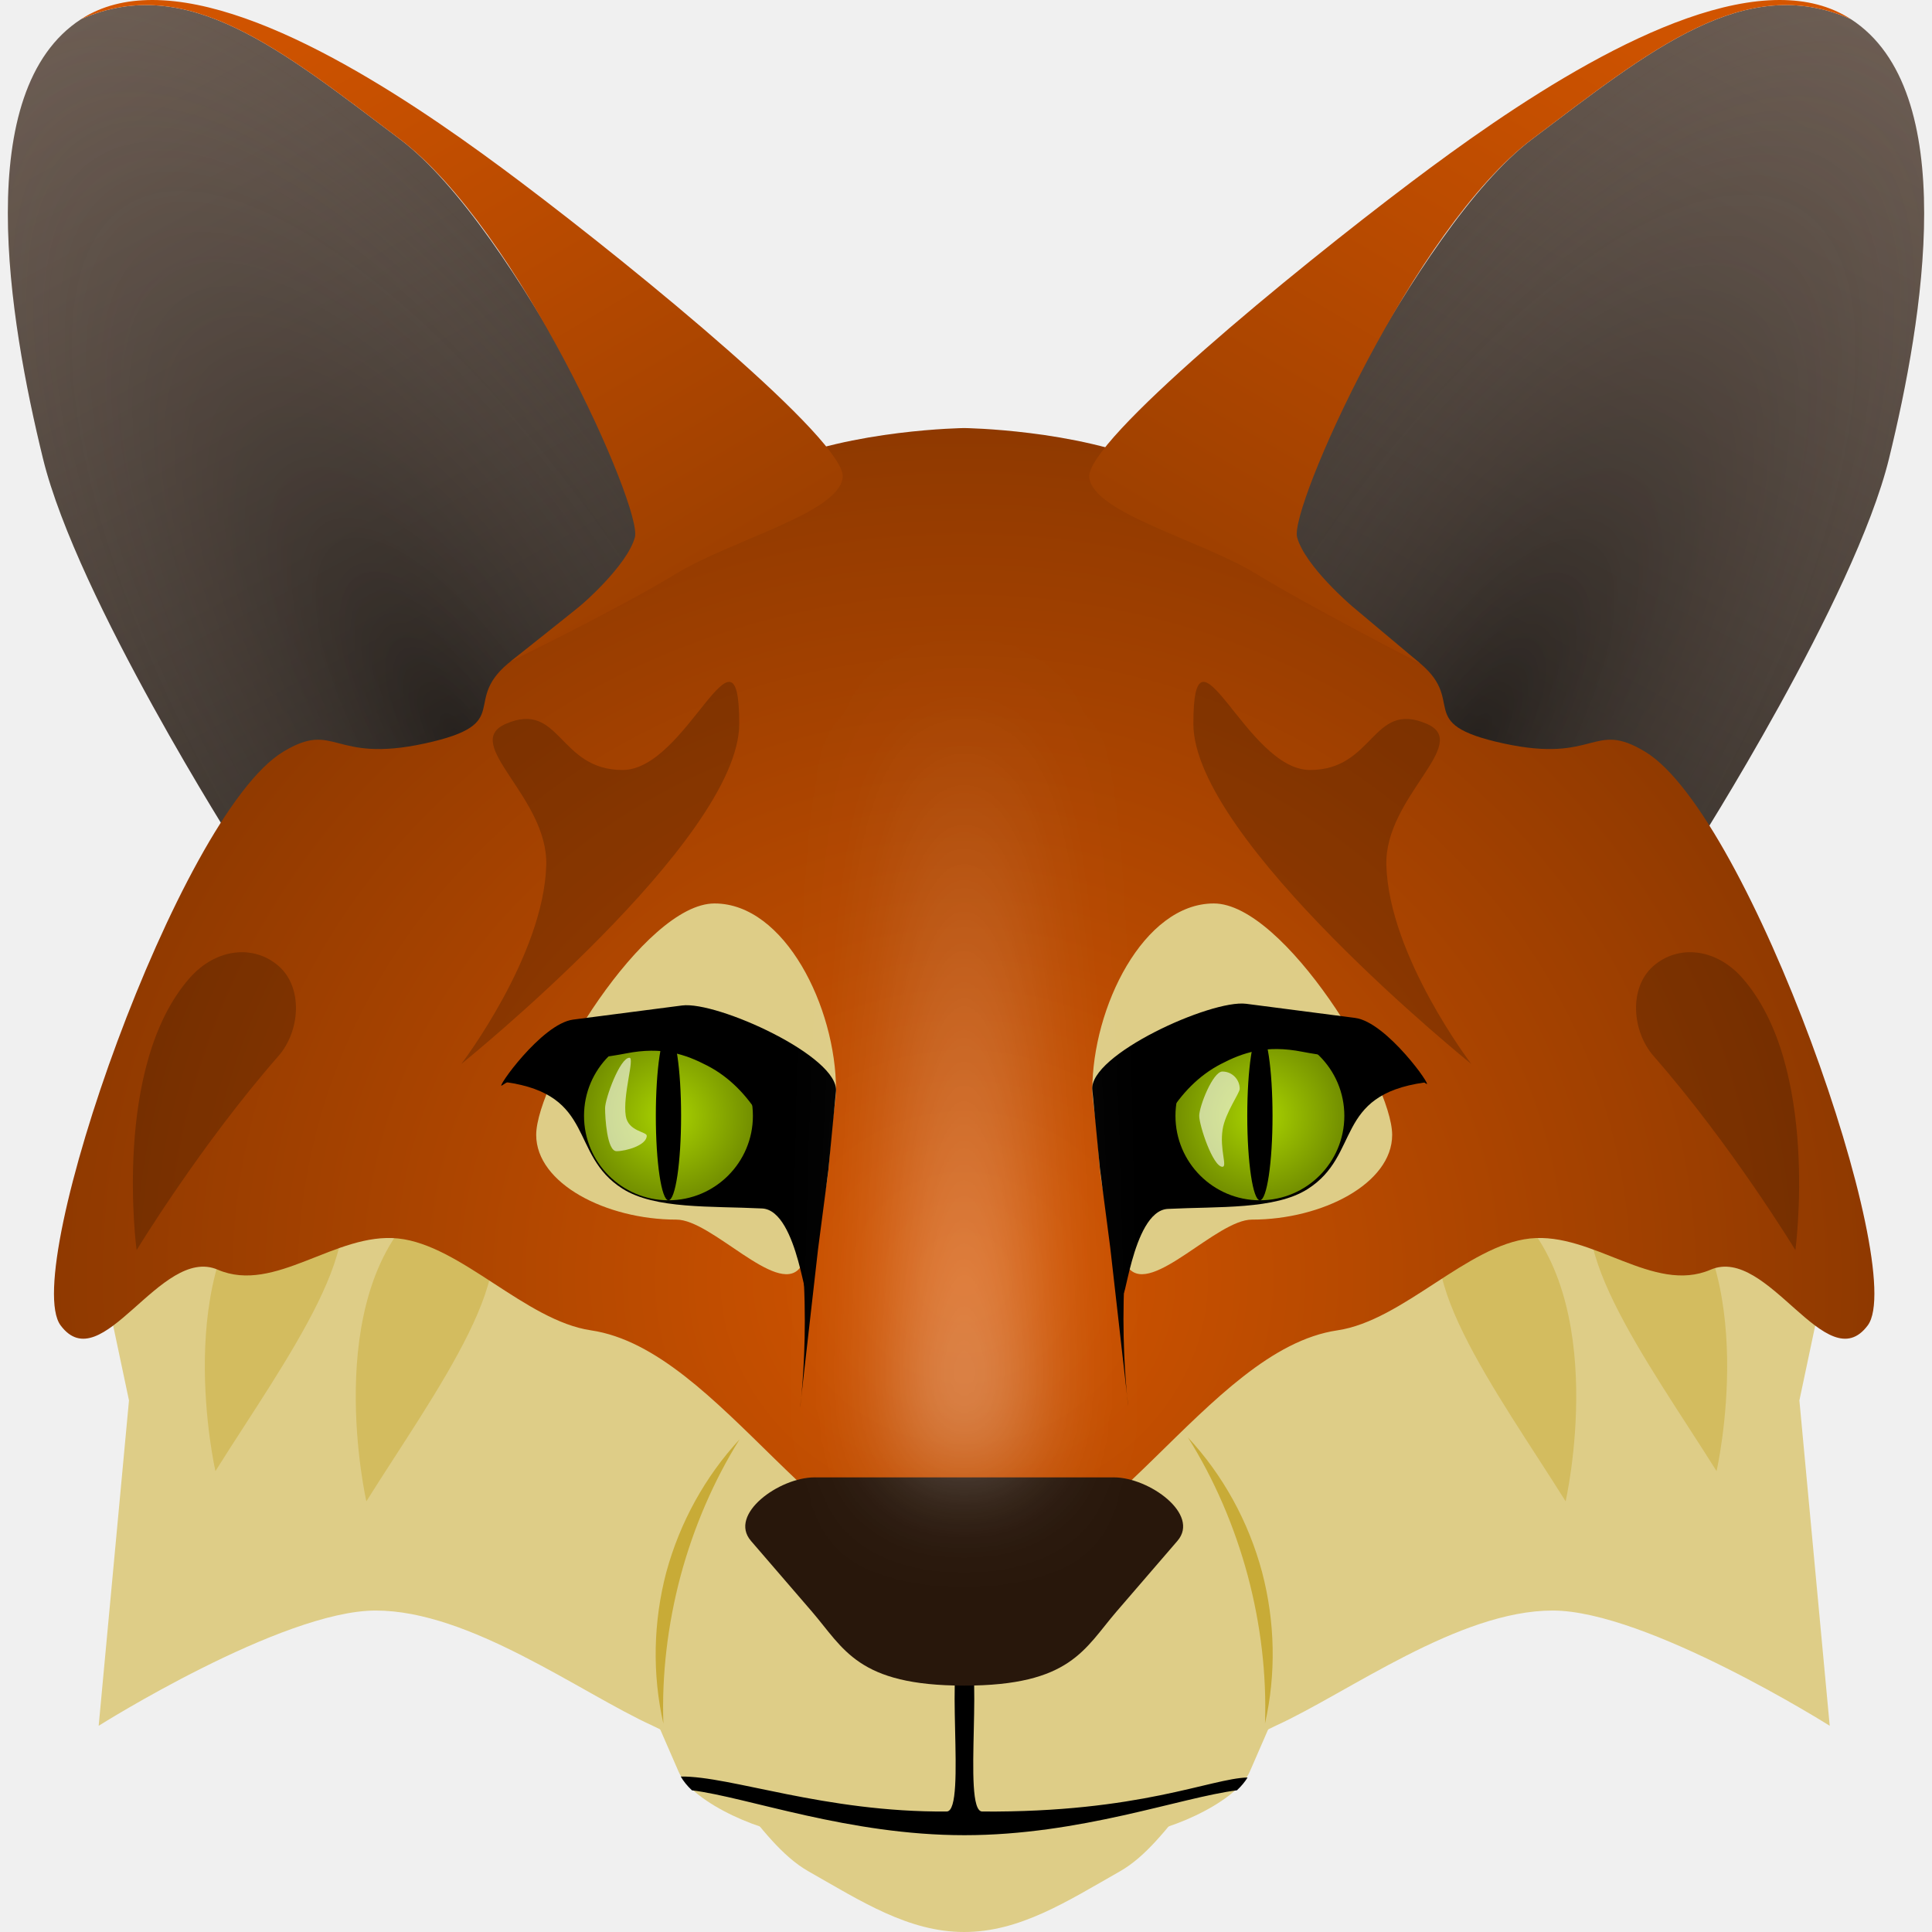
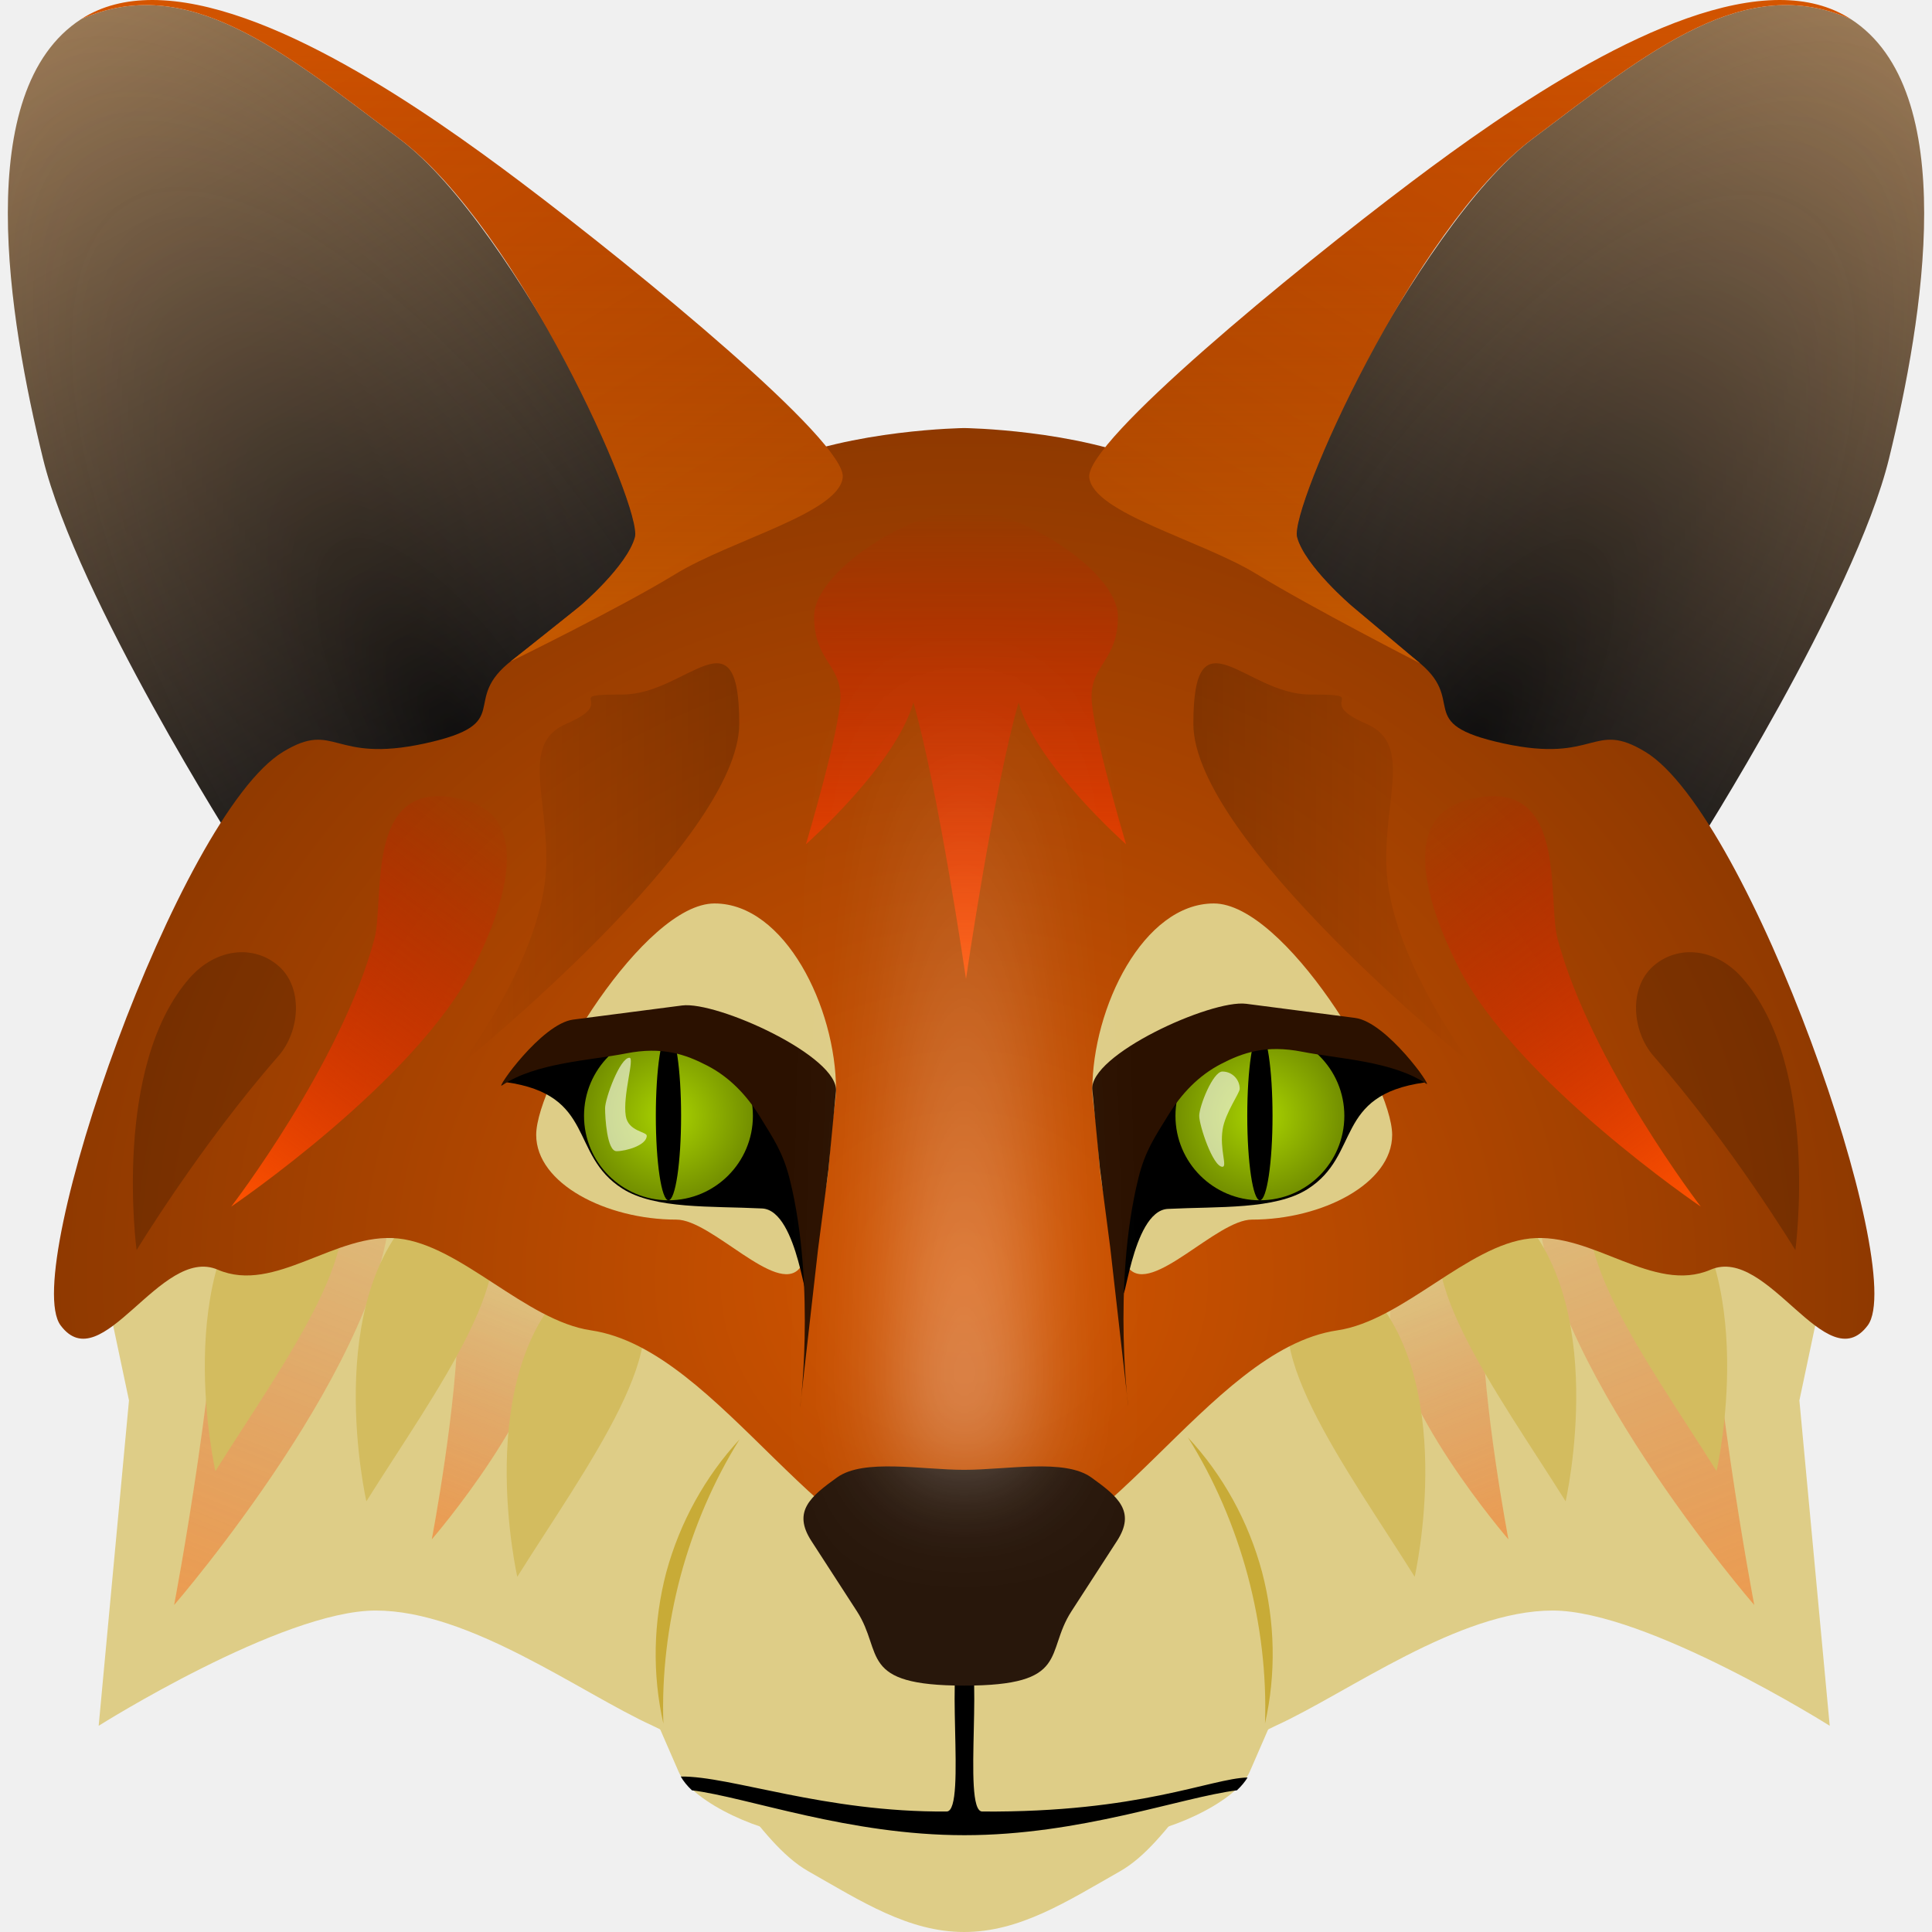
<svg xmlns="http://www.w3.org/2000/svg" xmlns:xlink="http://www.w3.org/1999/xlink" width="512" height="512" viewBox="0 0 135.467 135.467" version="1.1" id="svg5">&gt;
  <defs id="defs2">
+     <linearGradient id="linearGradient51">
+       <stop style="stop-color:#997854;stop-opacity:1;" offset="0" id="stop50" />
+       <stop style="stop-color:#1b1918;stop-opacity:1;" offset="1" id="stop51" />
+     </linearGradient>
+     <linearGradient id="linearGradient49">
+       <stop style="stop-color:#8f3a00;stop-opacity:0;" offset="0" id="stop49" />
+       <stop style="stop-color:#ffffff;stop-opacity:1;" offset="1" id="stop48" />
+     </linearGradient>
+     <linearGradient id="linearGradient45">
+       <stop style="stop-color:#000000;stop-opacity:0;" offset="0" id="stop46" />
+       <stop style="stop-color:#000000;stop-opacity:1;" offset="1" id="stop45" />
+     </linearGradient>
+     <linearGradient id="linearGradient43">
+       <stop style="stop-color:#000000;stop-opacity:1;" offset="0" id="stop43" />
+       <stop style="stop-color:#000000;stop-opacity:0;" offset="1" id="stop44" />
+     </linearGradient>
+     <linearGradient id="linearGradient39">
+       <stop style="stop-color:#ff5300;stop-opacity:1;" offset="0" id="stop39" />
+       <stop style="stop-color:#d40000;stop-opacity:0;" offset="1" id="stop40" />
+     </linearGradient>
    <linearGradient id="linearGradient5">
      <stop style="stop-color:#ffffff;stop-opacity:1;" offset="0" id="stop5" />
      <stop style="stop-color:#ffffff;stop-opacity:0;" offset="1" id="stop6" />
    </linearGradient>
    <linearGradient id="linearGradient1">
      <stop style="stop-color:#d45500;stop-opacity:1;" offset="0" id="stop1" />
      <stop style="stop-color:#8f3900;stop-opacity:1;" offset="1" id="stop4" />
    </linearGradient>
    <linearGradient id="linearGradient11">
      <stop style="stop-color:#aad400;stop-opacity:1;" offset="0" id="stop11" />
      <stop style="stop-color:#738f00;stop-opacity:1;" offset="1" id="stop12" />
    </linearGradient>
    <linearGradient id="linearGradient7">
-       <stop style="stop-color:#6c5d53;stop-opacity:1;" offset="0" id="stop7" />
-       <stop style="stop-color:#3f3731;stop-opacity:1;" offset="1" id="stop8" />
+       <stop style="stop-color:#997854;stop-opacity:1;" offset="0" id="stop7" />
+       <stop style="stop-color:#1b1918;stop-opacity:1;" offset="1" id="stop8" />
    </linearGradient>
    <linearGradient id="linearGradient2">
      <stop style="stop-color:#d45500;stop-opacity:1;" offset="0" id="stop2" />
      <stop style="stop-color:#8f3a00;stop-opacity:1;" offset="1" id="stop3" />
    </linearGradient>
    <linearGradient xlink:href="#linearGradient2" id="linearGradient3" x1="-13.142" y1="-3.073" x2="30.591" y2="71.004" gradientUnits="userSpaceOnUse" gradientTransform="translate(10.58333,-5.291667)" />
    <linearGradient xlink:href="#linearGradient2" id="linearGradient4" gradientUnits="userSpaceOnUse" x1="-13.142" y1="-3.073" x2="30.591" y2="71.004" gradientTransform="matrix(-1,0,0,1,125.1999,-5.291667)" />
    <linearGradient xlink:href="#linearGradient7" id="linearGradient8" x1="-9.307" y1="-6.696" x2="24.064" y2="54.768" gradientUnits="userSpaceOnUse" gradientTransform="matrix(0.8036646,0,0,0.8036646,13.17124,6.721986)" />
    <radialGradient xlink:href="#linearGradient11" id="radialGradient12" cx="42.418" cy="88.221" fx="42.418" fy="88.221" r="8.137" gradientUnits="userSpaceOnUse" gradientTransform="matrix(0.7277166,0,0,0.7277166,16.00297,14.04019)" />
    <radialGradient xlink:href="#linearGradient11" id="radialGradient15" gradientUnits="userSpaceOnUse" gradientTransform="matrix(0.7277166,0,0,0.7277166,-119.2093,14.04019)" cx="42.418" cy="88.221" fx="42.418" fy="88.221" r="8.137" />
-     <linearGradient xlink:href="#linearGradient7" id="linearGradient24" gradientUnits="userSpaceOnUse" x1="-9.307" y1="-6.696" x2="24.064" y2="54.768" gradientTransform="matrix(-0.8036646,0,0,0.8036646,122.2954,6.721986)" />
+     <linearGradient xlink:href="#linearGradient51" id="linearGradient24" gradientUnits="userSpaceOnUse" x1="-9.307" y1="-6.696" x2="24.064" y2="54.768" gradientTransform="matrix(-0.8036646,0,0,0.8036646,122.2954,6.721986)" />
    <linearGradient xlink:href="#linearGradient2" id="linearGradient26" gradientUnits="userSpaceOnUse" gradientTransform="matrix(0.8036646,0,0,0.8036646,21.67662,2.469295)" x1="-13.142" y1="-3.073" x2="30.591" y2="71.004" />
    <linearGradient xlink:href="#linearGradient2" id="linearGradient27" gradientUnits="userSpaceOnUse" gradientTransform="matrix(-0.8036646,0,0,0.8036646,113.79,2.469295)" x1="-13.142" y1="-3.073" x2="30.591" y2="71.004" />
    <radialGradient xlink:href="#linearGradient1" id="radialGradient4" cx="67.606" cy="101.05" fx="67.606" fy="101.05" r="63.821" gradientTransform="matrix(1,0,0,0.9333909,0,-4.734957)" gradientUnits="userSpaceOnUse" />
    <radialGradient xlink:href="#linearGradient15" id="radialGradient9" cx="102.956" cy="47.284" fx="102.956" fy="47.284" r="22.809" gradientTransform="matrix(0.8523126,0.5230327,-1.401282,2.283472,81.4634,-109.3825)" gradientUnits="userSpaceOnUse" />
    <linearGradient id="linearGradient15">
      <stop style="stop-color:#000000;stop-opacity:1;" offset="0" id="stop15" />
      <stop style="stop-color:#6c5d53;stop-opacity:0;" offset="1" id="stop14" />
    </linearGradient>
    <radialGradient xlink:href="#linearGradient15" id="radialGradient10" cx="32.511" cy="47.284" fx="32.511" fy="47.284" r="22.809" gradientTransform="matrix(0.8499091,-0.5269293,1.425378,2.29906,-62.51791,-39.13937)" gradientUnits="userSpaceOnUse" />
    <filter style="color-interpolation-filters:sRGB" id="filter3" x="-2.236" y="-0.147" width="5.472" height="1.295">
      <feGaussianBlur stdDeviation="4.172" id="feGaussianBlur3" />
    </filter>
    <linearGradient xlink:href="#linearGradient5" id="linearGradient6" x1="67.606" y1="106.1" x2="67.606" y2="36.175" gradientUnits="userSpaceOnUse" />
+     <linearGradient xlink:href="#linearGradient39" id="linearGradient30" gradientUnits="userSpaceOnUse" x1="174.944" y1="92.454" x2="159.742" y2="54.307" gradientTransform="matrix(-1,0,0,1,187.1527,20.08696)" />
+     <linearGradient xlink:href="#linearGradient39" id="linearGradient32" x1="21.167" y1="86.258" x2="33.843" y2="54.473" gradientUnits="userSpaceOnUse" gradientTransform="rotate(15,24.96593,66.61084)" />
+     <linearGradient xlink:href="#linearGradient39" id="linearGradient34" x1="114.3" y1="86.258" x2="101.624" y2="54.473" gradientUnits="userSpaceOnUse" gradientTransform="rotate(-15,110.5007,66.61085)" />
+     <linearGradient xlink:href="#linearGradient39" id="linearGradient36" x1="67.733" y1="68.64" x2="67.733" y2="35.782" gradientUnits="userSpaceOnUse" />
+     <linearGradient xlink:href="#linearGradient39" id="linearGradient40" x1="123.003" y1="112.541" x2="107.801" y2="74.394" gradientUnits="userSpaceOnUse" />
+     <linearGradient xlink:href="#linearGradient39" id="linearGradient41" gradientUnits="userSpaceOnUse" x1="123.003" y1="112.541" x2="107.801" y2="74.394" gradientTransform="matrix(0.5452137,0,0,0.5452137,38.70482,46.58007)" />
+     <linearGradient xlink:href="#linearGradient39" id="linearGradient42" gradientUnits="userSpaceOnUse" gradientTransform="matrix(-0.5452137,0,0,0.5452137,97.3384,46.58007)" x1="123.003" y1="112.541" x2="107.801" y2="74.394" />
+     <linearGradient xlink:href="#linearGradient43" id="linearGradient44" x1="83.675" y1="60.555" x2="103.163" y2="60.555" gradientUnits="userSpaceOnUse" />
+     <linearGradient xlink:href="#linearGradient45" id="linearGradient46" x1="32.346" y1="60.555" x2="51.834" y2="60.555" gradientUnits="userSpaceOnUse" />
+     <linearGradient xlink:href="#linearGradient49" id="linearGradient48" gradientUnits="userSpaceOnUse" gradientTransform="matrix(0.8036646,0,0,0.8036646,21.67682,2.469521)" x1="57.308" y1="-3.073" x2="57.308" y2="54.81" />
  </defs>
  <g id="layer1">
    <path id="path1" style="display:none;fill:url(#linearGradient3);stroke-width:6.35;stroke-linecap:round;stroke-linejoin:round;paint-order:fill markers stroke" d="M -12.64,31.639 C -15.628,19.431 -18.937,-0.47 -9.307,-6.696 0.324,-12.923 18.702,-0.276 29.052,7.528 39.401,15.331 57.136,33.291 57.136,33.291 L 4.309,65.712 c 0,0 -13.961,-21.866 -16.949,-34.074 z" />
    <path id="path3" style="display:none;fill:url(#linearGradient4);stroke-width:6.35;stroke-linecap:round;stroke-linejoin:round;paint-order:fill markers stroke" d="m 148.423,31.639 c 2.988,-12.208 6.297,-32.109 -3.333,-38.335 -9.63,-6.226 -28.009,6.42 -38.358,14.224 C 96.382,15.331 78.647,33.291 78.647,33.291 L 131.474,65.712 c 0,0 13.961,-21.866 16.949,-34.074 z" />
    <path id="rect1" style="fill:url(#linearGradient8);stroke-width:6.35;stroke-linecap:round;stroke-linejoin:round;paint-order:fill markers stroke" d="M 3.013,32.149 C 0.612,22.338 -2.048,6.344 5.692,1.34 13.124,-1.933 19.724,3.488 28.042,9.76 36.359,16.031 46.167,37.906 46.167,37.906 l -13.656,14.533 -15.877,7.094 c 0,0 -11.22,-17.573 -13.621,-27.384 z" />
-     <path id="path2" style="opacity:0.4;fill:url(#radialGradient10);stroke-width:6.35;stroke-linecap:round;stroke-linejoin:round;paint-order:fill markers stroke" d="M 3.013,32.149 C 0.612,22.338 -2.048,6.344 5.692,1.34 13.124,-1.933 19.724,3.488 28.042,9.76 36.359,16.031 46.167,37.906 46.167,37.906 l -13.656,14.533 -15.877,7.094 c 0,0 -11.22,-17.573 -13.621,-27.384 z" />
+     <path id="path2" style="display:inline;opacity:0.4;fill:url(#radialGradient10);stroke-width:6.35;stroke-linecap:round;stroke-linejoin:round;paint-order:fill markers stroke" d="M 3.013,32.149 C 0.612,22.338 -2.048,6.344 5.692,1.34 13.124,-1.933 19.724,3.488 28.042,9.76 36.359,16.031 46.167,37.906 46.167,37.906 l -13.656,14.533 -15.877,7.094 c 0,0 -11.22,-17.573 -13.621,-27.384 z" />
    <path id="path23" style="display:inline;fill:url(#linearGradient24);stroke-width:6.35;stroke-linecap:round;stroke-linejoin:round;paint-order:fill markers stroke" d="M 132.454,32.149 C 134.855,22.338 137.514,6.344 129.775,1.34 122.343,-1.933 115.742,3.488 107.425,9.76 99.108,16.031 89.3,37.906 89.3,37.906 l 13.656,14.533 15.877,7.094 c 0,0 11.22,-17.573 13.621,-27.384 z" />
    <path id="rect5" style="fill:#decd87;stroke-width:6.35;stroke-linecap:round;stroke-linejoin:round;paint-order:fill markers stroke" d="m 6.917,88.139 60.689,-12.758 60.689,12.758 -2.126,10.055 2.126,22.813 c 0,0 -12.825,-8.08 -19.425,-8.08 -6.599,0 -14.324,5.752 -19.425,8.08 -5.101,2.328 -7.215,8.103 -10.919,10.207 -3.704,2.104 -7.013,4.253 -10.919,4.253 -3.906,0 -7.215,-2.149 -10.919,-4.253 -3.704,-2.104 -5.819,-7.879 -10.919,-10.207 -5.101,-2.328 -12.825,-8.08 -19.425,-8.08 -6.599,0 -19.425,8.08 -19.425,8.08 L 9.044,98.194 Z" />
-     <g id="g1" transform="translate(-3.630225,-26.45833)" style="fill:#d3bc5f">
-       <path id="rect4" style="fill:#d3bc5f;stroke-width:6.35;stroke-linecap:round;stroke-linejoin:round;paint-order:fill markers stroke" d="m 26.399,108.995 c -1.149,-1.003 -2.815,-1.078 -3.893,0 -7.001,6.436 -3.77,20.614 -3.77,20.614 4.748,-7.575 11.818,-16.986 7.663,-20.614 z" />
-       <path id="path4" style="fill:#d3bc5f;stroke-width:6.35;stroke-linecap:round;stroke-linejoin:round;paint-order:fill markers stroke" d="m 116.328,108.995 c 1.149,-1.003 2.815,-1.078 3.893,0 7.001,6.436 3.77,20.614 3.77,20.614 -4.748,-7.575 -11.818,-16.986 -7.663,-20.614 z" />
-       <path id="path5" style="fill:#d3bc5f;stroke-width:6.35;stroke-linecap:round;stroke-linejoin:round;paint-order:fill markers stroke" d="m 105.745,111.112 c 1.149,-1.003 2.815,-1.078 3.893,0 7.001,6.436 3.77,20.614 3.77,20.614 -4.748,-7.575 -11.818,-16.986 -7.663,-20.614 z" />
-       <path id="path8" style="fill:#d3bc5f;stroke-width:6.35;stroke-linecap:round;stroke-linejoin:round;paint-order:fill markers stroke" d="m 36.982,111.112 c -1.149,-1.003 -2.815,-1.078 -3.893,0 -7.001,6.436 -3.77,20.614 -3.77,20.614 4.748,-7.575 11.818,-16.986 7.663,-20.614 z" />
-     </g>
+     <path id="path30" style="fill:url(#linearGradient30);stroke-width:1.058;stroke-linecap:round;stroke-linejoin:round;paint-order:markers stroke fill;opacity:0.4" d="m 15.567,83.885 c 0,11.087 -3.358,28.656 -3.358,28.656 0,0 15.202,-17.569 15.202,-28.656 0,-7.436 -3.125,-9.491 -6.981,-9.491 -3.855,3e-6 -4.864,5.833 -4.864,9.491 z" />
+     <path id="rect4" style="fill:#d3bc5f;stroke-width:6.35;stroke-linecap:round;stroke-linejoin:round;paint-order:fill markers stroke" d="m 22.768,82.537 c -1.149,-1.003 -2.815,-1.078 -3.893,0 -7.001,6.436 -3.77,20.614 -3.77,20.614 4.748,-7.575 11.818,-16.986 7.663,-20.614 z" />
+     <path id="path24" style="fill:url(#linearGradient40);stroke-width:1.058;stroke-linecap:round;stroke-linejoin:round;paint-order:markers stroke fill;fill-opacity:1;opacity:0.4" d="m 119.646,83.885 c 0,11.087 3.358,28.656 3.358,28.656 0,0 -15.202,-17.569 -15.202,-28.656 0,-7.436 3.125,-9.491 6.981,-9.491 3.855,3e-6 4.864,5.833 4.864,9.491 z" />
+     <path id="path4" style="fill:#d3bc5f;stroke-width:6.35;stroke-linecap:round;stroke-linejoin:round;paint-order:fill markers stroke" d="m 112.698,82.537 c 1.149,-1.003 2.815,-1.078 3.893,0 7.001,6.436 3.77,20.614 3.77,20.614 -4.748,-7.575 -11.818,-16.986 -7.663,-20.614 z" />
+     <path id="path40" style="fill:url(#linearGradient41);fill-opacity:1;stroke-width:1.058;stroke-linecap:round;stroke-linejoin:round;paint-order:markers stroke fill;opacity:0.4" d="m 103.937,92.315 c 0,6.045 1.831,15.623 1.831,15.623 0,0 -8.288,-9.579 -8.288,-15.623 0,-4.054 1.704,-5.175 3.806,-5.175 2.102,2e-6 2.652,3.18 2.652,5.175 z" />
+     <path id="path5" style="fill:#d3bc5f;stroke-width:6.35;stroke-linecap:round;stroke-linejoin:round;paint-order:fill markers stroke" d="m 102.115,84.654 c 1.149,-1.003 2.815,-1.078 3.893,0 7.001,6.436 3.77,20.614 3.77,20.614 -4.748,-7.575 -11.818,-16.986 -7.663,-20.614 z" />
+     <path id="path41" style="fill:url(#linearGradient42);fill-opacity:1;stroke-width:1.058;stroke-linecap:round;stroke-linejoin:round;paint-order:markers stroke fill;opacity:0.4" d="m 32.106,92.315 c 0,6.045 -1.831,15.623 -1.831,15.623 0,0 8.288,-9.579 8.288,-15.623 0,-4.054 -1.704,-5.175 -3.806,-5.175 -2.102,2e-6 -2.652,3.18 -2.652,5.175 z" />
+     <path id="path8" style="fill:#d3bc5f;stroke-width:6.35;stroke-linecap:round;stroke-linejoin:round;paint-order:fill markers stroke" d="m 33.352,84.654 c -1.149,-1.003 -2.815,-1.078 -3.893,0 -7.001,6.436 -3.77,20.614 -3.77,20.614 4.748,-7.575 11.818,-16.986 7.663,-20.614 z" />
    <path id="path9" style="display:inline;opacity:0.4;fill:url(#radialGradient9);stroke-width:6.35;stroke-linecap:round;stroke-linejoin:round;paint-order:fill markers stroke" d="M 132.454,32.149 C 134.855,22.338 137.514,6.344 129.775,1.34 122.343,-1.933 115.742,3.488 107.425,9.76 99.108,16.031 89.3,37.906 89.3,37.906 l 13.656,14.533 15.877,7.094 c 0,0 11.22,-17.573 13.621,-27.384 z" />
+     <path id="path20" style="fill:#d3bc5f;stroke-width:6.35;stroke-linecap:round;stroke-linejoin:round;paint-order:fill markers stroke" d="m 43.935,89.945 c -1.149,-1.003 -2.815,-1.078 -3.893,0 -7.001,6.436 -3.77,20.614 -3.77,20.614 4.748,-7.575 11.818,-16.986 7.663,-20.614 z" />
+     <path id="path19" style="fill:#d3bc5f;stroke-width:6.35;stroke-linecap:round;stroke-linejoin:round;paint-order:fill markers stroke" d="m 91.532,89.945 c 1.149,-1.003 2.815,-1.078 3.893,0 7.001,6.436 3.77,20.614 3.77,20.614 C 94.446,102.985 87.376,93.573 91.532,89.945 Z" />
    <path id="rect2" style="fill:url(#radialGradient4);stroke-width:6.35;stroke-linecap:round;stroke-linejoin:round;paint-order:fill markers stroke" d="m 67.606,30.014 c 0,0 -7.853,0.097 -13.411,2.552 -5.558,2.455 -10.602,7.9 -18.237,13.69 -3.859,2.926 0.363,4.451 -6.177,5.874 -6.54,1.423 -6.228,-1.659 -9.934,0.586 -7.311,4.43 -18.478,36.341 -15.598,40.215 2.88,3.873 7.007,-5.631 11.019,-3.904 4.012,1.727 8.262,-2.651 12.654,-2.188 4.393,0.463 8.929,5.765 13.515,6.441 9.172,1.351 16.464,17.011 26.169,17.011 9.704,0 16.997,-15.66 26.169,-17.011 4.586,-0.676 9.122,-5.978 13.515,-6.441 4.393,-0.463 8.642,3.915 12.654,2.188 4.012,-1.727 8.139,7.778 11.019,3.904 2.88,-3.873 -8.287,-35.785 -15.598,-40.215 -3.706,-2.246 -3.395,0.836 -9.934,-0.586 -6.54,-1.423 -2.317,-2.948 -6.177,-5.874 C 91.618,40.466 86.574,35.021 81.017,32.566 75.459,30.111 67.606,30.014 67.606,30.014 Z" />
    <path id="rect30" style="fill:#decd87;stroke-width:6.35;stroke-linecap:round;stroke-linejoin:round;paint-order:fill markers stroke" d="m 49.484,113.9 h 36.245 c 2.468,0 5.439,2.192 4.455,4.455 l -2.552,5.867 c -0.984,2.263 -6.24,4.455 -8.708,4.455 H 56.288 c -2.468,0 -7.723,-2.192 -8.708,-4.455 l -2.552,-5.867 c -0.984,-2.263 1.987,-4.455 4.455,-4.455 z" />
    <path id="path31" style="fill:#000000;stroke-width:6.35;stroke-linecap:round;stroke-linejoin:round;paint-order:fill markers stroke" d="m 67.625,115.483 c -1.548,0 0.214,11.524 -1.246,11.535 -8.579,0.066 -15.14,-2.495 -18.645,-2.452 0.186,0.327 0.449,0.651 0.782,0.966 3.931,0.494 10.981,3.147 19.108,3.147 8.126,0 15.176,-2.653 19.107,-3.147 0.311,-0.293 0.561,-0.594 0.746,-0.898 -2.564,0.059 -7.573,2.47 -18.607,2.385 -1.459,-0.011 0.302,-11.535 -1.246,-11.535 z" />
-     <path id="rect6" style="fill:#28170b;stroke-width:6.35;stroke-linecap:round;stroke-linejoin:round;paint-order:fill markers stroke" d="m 57.112,103.59 c -2.468,0 -6.067,2.586 -4.455,4.455 l 4.253,4.933 c 2.269,2.632 3.222,5.213 10.697,5.213 7.475,0 8.427,-2.581 10.697,-5.213 l 4.253,-4.933 c 1.612,-1.869 -1.987,-4.455 -4.455,-4.455 z" />
+     <path id="rect6" style="fill:#28170b;stroke-width:6.35;stroke-linecap:round;stroke-linejoin:round;paint-order:fill markers stroke" d="m 58.7,103.59 c -1.86,1.334 -3.151,2.383 -1.81,4.455 l 3.194,4.933 c 1.889,2.917 0.047,5.213 7.522,5.213 7.475,0 5.633,-2.296 7.522,-5.213 l 3.194,-4.933 c 1.342,-2.072 0.05,-3.121 -1.81,-4.455 -1.86,-1.334 -5.932,-0.529 -8.906,-0.529 -2.974,0 -7.047,-0.804 -8.906,0.529 z" />
    <path id="path6" style="fill:#decd87;stroke-width:6.35;stroke-linecap:round;stroke-linejoin:round;paint-order:fill markers stroke" d="m 58.62,76.426 c 0,0.723 -0.21,1.748 -0.323,2.908 -0.114,1.16 -0.132,2.456 -0.351,3.721 -0.438,2.529 -1.079,4.933 -1.887,5.881 -1.616,1.895 -6.163,-3.42 -8.628,-3.42 -4.93,0 -9.834,-2.531 -9.834,-5.94 0,-3.723 7.575,-16.228 12.505,-16.228 4.93,1e-6 8.518,7.293 8.518,13.078 z" />
    <path id="rect13" style="stroke-width:6.35;stroke-linecap:round;stroke-linejoin:round;paint-order:fill markers stroke" d="m 57.009,79.047 -0.399,11.188 c -0.082,2.305 -0.588,-5.371 -3.169,-5.5 -3.576,-0.179 -7.515,0.063 -9.801,-1.391 -3.756,-2.389 -1.822,-6.581 -8.196,-7.472 1.63,-5.388 21.82,-3.966 21.565,3.174 z" />
    <circle style="fill:url(#radialGradient12);stroke-width:6.35;stroke-linecap:round;stroke-linejoin:round;paint-order:fill markers stroke" id="path10" cx="46.871" cy="78.24" r="5.921" />
    <ellipse style="fill:#000000;stroke-width:6.35;stroke-linecap:round;stroke-linejoin:round;paint-order:fill markers stroke" id="path11" cx="46.871" cy="78.24" rx="0.886" ry="5.921" />
-     <path id="rect12" style="stroke-width:6.35;stroke-linecap:round;stroke-linejoin:round;paint-order:fill markers stroke" d="m 40.186,71.492 7.643,-0.991 c 2.448,-0.317 11.063,3.59 10.785,6.043 l -0.533,5.521 -0.721,5.521 -0.627,5.521 -0.627,5.521 c -0.023,0.202 0.039,-0.217 0.114,-1.079 0.075,-0.861 0.165,-2.165 0.198,-3.731 0.033,-1.566 0.01,-3.395 -0.14,-5.308 -0.15,-1.913 -0.427,-3.909 -0.9,-5.809 -0.474,-1.901 -1.144,-2.855 -2.083,-4.386 -0.938,-1.53 -2.144,-2.786 -3.687,-3.588 -1.543,-0.802 -3.161,-1.366 -5.714,-0.864 -2.553,0.502 -6.346,0.651 -8.694,2.245 -0.501,0.34 2.761,-4.327 4.986,-4.616 z" />
+     <path id="rect12" style="stroke-width:6.35;stroke-linecap:round;stroke-linejoin:round;paint-order:fill markers stroke;fill:#2b1100" d="m 40.186,71.492 7.643,-0.991 c 2.448,-0.317 11.063,3.59 10.785,6.043 l -0.533,5.521 -0.721,5.521 -0.627,5.521 -0.627,5.521 c -0.023,0.202 0.039,-0.217 0.114,-1.079 0.075,-0.861 0.165,-2.165 0.198,-3.731 0.033,-1.566 0.01,-3.395 -0.14,-5.308 -0.15,-1.913 -0.427,-3.909 -0.9,-5.809 -0.474,-1.901 -1.144,-2.855 -2.083,-4.386 -0.938,-1.53 -2.144,-2.786 -3.687,-3.588 -1.543,-0.802 -3.161,-1.366 -5.714,-0.864 -2.553,0.502 -6.346,0.651 -8.694,2.245 -0.501,0.34 2.761,-4.327 4.986,-4.616 z" />
    <path id="path7" style="fill:#decd87;stroke-width:6.35;stroke-linecap:round;stroke-linejoin:round;paint-order:fill markers stroke" d="m 76.592,76.426 c 0,0.723 0.21,1.748 0.323,2.908 0.114,1.16 0.132,2.456 0.351,3.721 0.438,2.529 1.079,4.933 1.887,5.881 1.616,1.895 6.163,-3.42 8.628,-3.42 4.93,0 9.834,-2.531 9.834,-5.94 0,-3.723 -7.575,-16.228 -12.505,-16.228 -4.93,1e-6 -8.518,7.293 -8.518,13.078 z" />
    <path id="path29" style="stroke-width:6.35;stroke-linecap:round;stroke-linejoin:round;paint-order:fill markers stroke" d="m 78.318,79.077 0.399,11.188 c 0.082,2.305 0.588,-5.371 3.169,-5.5 3.576,-0.179 7.515,0.063 9.801,-1.391 3.756,-2.389 1.822,-6.581 8.196,-7.472 -1.63,-5.388 -21.82,-3.966 -21.565,3.174 z" />
    <circle style="fill:url(#radialGradient15);stroke-width:6.35;stroke-linecap:round;stroke-linejoin:round;paint-order:fill markers stroke" id="circle14" cx="-88.341" cy="78.24" r="5.921" transform="scale(-1,1)" />
    <ellipse style="fill:#000000;stroke-width:6.35;stroke-linecap:round;stroke-linejoin:round;paint-order:fill markers stroke" id="ellipse14" cx="-88.341" cy="78.24" rx="0.886" ry="5.921" transform="scale(-1,1)" />
    <path id="path25" style="fill:url(#linearGradient26);stroke-width:6.35;stroke-linecap:round;stroke-linejoin:round;paint-order:fill markers stroke" d="M 10.698,1.2375824e-5 C 8.841,-0.003 7.143,0.402 5.692,1.341 13.124,-1.933 19.724,3.488 28.042,9.76 c 8.317,6.271 17.018,25.884 16.477,27.903 -0.541,2.019 -3.846,4.835 -3.846,4.835 l -4.882,3.889 c 0,0 7.649,-3.739 11.568,-6.135 3.92,-2.396 11.455,-4.267 11.73,-6.774 C 59.365,30.969 44.836,19.043 36.519,12.772 29.761,7.676 18.743,0.011 10.698,1.2375824e-5 Z" />
    <path id="path26" style="fill:url(#linearGradient27);stroke-width:6.35;stroke-linecap:round;stroke-linejoin:round;paint-order:fill markers stroke" d="M 124.769,1.2375824e-5 C 126.626,-0.003 128.324,0.402 129.775,1.341 122.343,-1.933 115.742,3.488 107.425,9.76 99.108,16.031 90.407,35.644 90.948,37.663 c 0.541,2.019 3.846,4.835 3.846,4.835 l 4.79,4.021 c 0,0 -7.556,-3.871 -11.476,-6.268 C 84.188,37.854 76.652,35.984 76.377,33.477 76.102,30.969 90.63,19.043 98.948,12.772 105.706,7.676 116.724,0.011 124.769,1.2375824e-5 Z" />
    <path id="path27" style="opacity:0.6;fill:#ffffff;stroke-width:6.35;stroke-linecap:round;stroke-linejoin:round;paint-order:fill markers stroke" d="m 44.135,74.167 c -0.67,-5.7e-5 -1.708,2.863 -1.708,3.533 -5.7e-5,0.67 0.132,3.018 0.802,3.018 0.67,5.9e-5 2.119,-0.415 2.119,-1.085 2.5e-5,-0.286 -1.306,-0.298 -1.472,-1.393 -0.222,-1.472 0.642,-4.073 0.258,-4.073 z m 41.578,0.966 c -0.67,-5.7e-5 -1.627,2.437 -1.627,3.107 -5.8e-5,0.67 0.957,3.572 1.627,3.572 0.366,-9.3e-5 -0.207,-1.214 0.015,-2.622 0.185,-1.17 1.198,-2.54 1.198,-2.844 -1.71e-4,-0.67 -0.543,-1.213 -1.213,-1.213 z" />
-     <path id="path28" style="stroke-width:6.35;stroke-linecap:round;stroke-linejoin:round;paint-order:fill markers stroke" d="m 95.02,71.374 -7.643,-0.991 C 84.929,70.067 76.314,73.974 76.592,76.427 l 0.533,5.521 0.721,5.521 0.627,5.521 0.627,5.521 c 0.023,0.202 -0.039,-0.217 -0.114,-1.079 -0.075,-0.861 -0.165,-2.165 -0.198,-3.731 -0.033,-1.566 -0.01,-3.395 0.14,-5.308 0.15,-1.913 0.427,-3.909 0.9,-5.809 0.474,-1.901 1.144,-2.855 2.083,-4.386 0.938,-1.53 2.144,-2.786 3.687,-3.588 1.543,-0.802 3.161,-1.366 5.714,-0.864 2.553,0.502 6.346,0.651 8.694,2.245 0.501,0.34 -2.761,-4.327 -4.986,-4.616 z" />
+     <path id="path28" style="stroke-width:6.35;stroke-linecap:round;stroke-linejoin:round;paint-order:fill markers stroke;fill:#2b1100" d="m 95.02,71.374 -7.643,-0.991 C 84.929,70.067 76.314,73.974 76.592,76.427 l 0.533,5.521 0.721,5.521 0.627,5.521 0.627,5.521 c 0.023,0.202 -0.039,-0.217 -0.114,-1.079 -0.075,-0.861 -0.165,-2.165 -0.198,-3.731 -0.033,-1.566 -0.01,-3.395 0.14,-5.308 0.15,-1.913 0.427,-3.909 0.9,-5.809 0.474,-1.901 1.144,-2.855 2.083,-4.386 0.938,-1.53 2.144,-2.786 3.687,-3.588 1.543,-0.802 3.161,-1.366 5.714,-0.864 2.553,0.502 6.346,0.651 8.694,2.245 0.501,0.34 -2.761,-4.327 -4.986,-4.616 z" />
    <path style="fill:#c8ab37;stroke-width:6.35;stroke-linecap:round;stroke-linejoin:round;paint-order:fill markers stroke" d="m 51.853,100.929 c -2.412,2.608 -4.179,5.812 -5.132,9.302 -0.92,3.499 -0.992,7.157 -0.207,10.622 -0.117,-3.402 0.294,-6.925 1.207,-10.354 0.923,-3.426 2.329,-6.682 4.132,-9.57 z" id="path33" />
    <path style="fill:#c8ab37;stroke-width:6.35;stroke-linecap:round;stroke-linejoin:round;paint-order:fill markers stroke" d="m 83.291,100.784 c 1.838,2.923 3.268,6.229 4.201,9.708 0.913,3.429 1.324,6.952 1.207,10.354 0.784,-3.464 0.713,-7.123 -0.207,-10.622 -0.952,-3.547 -2.745,-6.801 -5.2,-9.44 z" id="path32" />
-     <g id="g2" transform="translate(10.10968,20.55945)">
-       <path id="path12" style="opacity:0.2;fill:#000000;fill-opacity:1;stroke-width:6.35;stroke-linecap:round;stroke-linejoin:round;paint-order:fill markers stroke" d="m 9.408,53.493 c -5.439,6.204 -9.939,13.603 -9.939,13.603 0,0 -1.732,-12.863 3.707,-19.066 1.874,-2.138 4.535,-2.359 6.256,-0.85 1.721,1.509 1.51,4.563 -0.024,6.314 z" />
-       <path id="path13" style="opacity:0.2;fill:#000000;fill-opacity:1;stroke-width:6.35;stroke-linecap:round;stroke-linejoin:round;paint-order:fill markers stroke" d="m 105.84,53.493 c 5.439,6.204 9.939,13.603 9.939,13.603 0,0 1.732,-12.863 -3.707,-19.066 -1.874,-2.138 -4.535,-2.359 -6.256,-0.85 -1.721,1.509 -1.51,4.563 0.025,6.314 z" />
-       <path id="path14" style="opacity:0.2;fill:#000000;fill-opacity:1;stroke-width:6.35;stroke-linecap:round;stroke-linejoin:round;paint-order:fill markers stroke" d="m 89.921,30.189 c 3.215,1.378 -2.954,5.116 -2.823,9.909 0.174,6.369 5.956,13.946 5.956,13.946 0,0 -19.488,-15.709 -19.488,-23.855 0,-8.146 3.661,3.241 8.178,3.241 4.516,1e-6 4.345,-4.884 8.178,-3.241 z" />
-       <path id="path15" style="opacity:0.2;fill:#000000;fill-opacity:1;stroke-width:6.35;stroke-linecap:round;stroke-linejoin:round;paint-order:fill markers stroke" d="m 25.369,30.189 c -3.215,1.378 2.954,5.116 2.823,9.909 -0.174,6.369 -5.956,13.946 -5.956,13.946 0,0 19.488,-15.709 19.488,-23.855 0,-8.146 -3.661,3.241 -8.178,3.241 -4.516,1e-6 -4.345,-4.884 -8.178,-3.241 z" />
-     </g>
+     <path id="path18" style="fill:url(#linearGradient36);stroke-width:1.058;stroke-linecap:round;stroke-linejoin:round;paint-order:markers stroke fill" d="m 67.733,35.782 c -3.997,0 -10.652,4.357 -10.652,7.433 0,3.075 1.848,3.368 1.848,5.628 0,2.259 -2.42,10.357 -2.42,10.357 0,0 6.321,-5.578 7.535,-9.952 1.758,6.153 3.689,19.392 3.689,19.392 0,0 1.931,-13.24 3.689,-19.392 1.213,4.374 7.535,9.952 7.535,9.952 0,0 -2.42,-8.098 -2.42,-10.357 0,-2.259 1.848,-2.552 1.848,-5.628 0,-3.075 -6.655,-7.433 -10.652,-7.433 z" />
+     <path id="path12" style="opacity:0.2;fill:#000000;fill-opacity:1;stroke-width:6.35;stroke-linecap:round;stroke-linejoin:round;paint-order:fill markers stroke" d="m 19.517,74.052 c -5.439,6.204 -9.939,13.603 -9.939,13.603 0,0 -1.732,-12.863 3.707,-19.066 1.874,-2.138 4.535,-2.359 6.256,-0.85 1.721,1.509 1.51,4.563 -0.024,6.314 z" />
+     <path id="path13" style="opacity:0.2;fill:#000000;fill-opacity:1;stroke-width:6.35;stroke-linecap:round;stroke-linejoin:round;paint-order:fill markers stroke" d="m 115.949,74.052 c 5.439,6.204 9.939,13.603 9.939,13.603 0,0 1.732,-12.863 -3.707,-19.066 -1.874,-2.138 -4.535,-2.359 -6.256,-0.85 -1.721,1.509 -1.51,4.563 0.025,6.314 z" />
+     <path id="path14" style="opacity:0.2;fill:url(#linearGradient44);fill-opacity:1;stroke-width:6.35;stroke-linecap:round;stroke-linejoin:round;paint-order:fill markers stroke" d="m 95.797,50.748 c 3.215,1.378 1.28,5.116 1.41,9.909 0.174,6.369 5.956,13.946 5.956,13.946 0,0 -19.488,-15.709 -19.488,-23.855 0,-8.146 3.661,-2.05 8.178,-2.05 4.516,10e-7 0.111,0.408 3.944,2.05 z" />
+     <path id="path15" style="opacity:0.2;fill:url(#linearGradient46);fill-opacity:1;stroke-width:6.35;stroke-linecap:round;stroke-linejoin:round;paint-order:fill markers stroke" d="m 39.712,50.748 c -3.215,1.378 -1.28,5.116 -1.41,9.909 -0.174,6.369 -5.956,13.946 -5.956,13.946 0,0 19.488,-15.709 19.488,-23.855 0,-8.146 -3.661,-2.05 -8.178,-2.05 -4.516,10e-7 -0.111,0.408 -3.944,2.05 z" />
    <rect style="opacity:0.8;mix-blend-mode:normal;fill:url(#linearGradient6);stroke-width:6.961;stroke-linecap:round;stroke-linejoin:round;paint-order:fill markers stroke;filter:url(#filter3)" id="rect3" width="4.478" height="67.955" x="65.367" y="36.175" ry="6.426" rx="5.348" transform="matrix(1,0,0,0.8322713,0,17.46554)" />
+     <path id="path21" style="fill:url(#linearGradient34);stroke-width:1.058;stroke-linecap:round;stroke-linejoin:round;paint-order:markers stroke fill" d="m 109.219,65.851 c 2.339,8.73 10.037,18.755 10.037,18.755 0,0 -12.989,-8.8 -17.041,-16.878 -1.062,-2.117 -4.909,-10.147 0.636,-11.633 7.194,-1.928 5.593,6.865 6.368,9.757 z" />
+     <path id="path22" style="fill:url(#linearGradient32);stroke-width:1.058;stroke-linecap:round;stroke-linejoin:round;paint-order:markers stroke fill" d="m 26.248,65.851 c -2.339,8.73 -10.037,18.755 -10.037,18.755 0,0 12.989,-8.8 17.041,-16.878 1.062,-2.117 4.909,-10.147 -0.636,-11.633 -7.194,-1.928 -5.593,6.865 -6.368,9.757 z" />
+     <path id="path46" style="display:inline;mix-blend-mode:overlay;fill:url(#linearGradient48);stroke-width:6.35;stroke-linecap:round;stroke-linejoin:round;paint-order:fill markers stroke;opacity:0.4" d="m 10.698,1e-5 c -1.857,-0.003 -3.555,0.403 -5.006,1.341 7.432,-3.274 14.033,2.148 22.35,8.419 8.317,6.271 17.019,25.884 16.478,27.903 -0.541,2.019 -3.846,4.835 -3.846,4.835 l -4.882,3.889 c 0,0 7.649,-3.739 11.568,-6.136 3.92,-2.396 11.455,-4.267 11.731,-6.774 0.275,-2.507 -14.253,-14.433 -22.57,-20.704 C 29.761,7.677 18.743,0.011 10.698,1e-5 Z m 114.071,0 c -8.045,0.011 -19.063,7.677 -25.821,12.772 -8.317,6.271 -22.846,18.197 -22.571,20.704 0.275,2.507 7.811,4.378 11.731,6.774 3.92,2.396 11.476,6.268 11.476,6.268 l -4.79,-4.021 c 0,0 -3.305,-2.816 -3.846,-4.835 C 90.407,35.644 99.108,16.032 107.425,9.76 115.742,3.489 122.343,-1.933 129.775,1.341 128.324,0.403 126.626,-0.003 124.769,1e-5 Z" />
  </g>
</svg>
